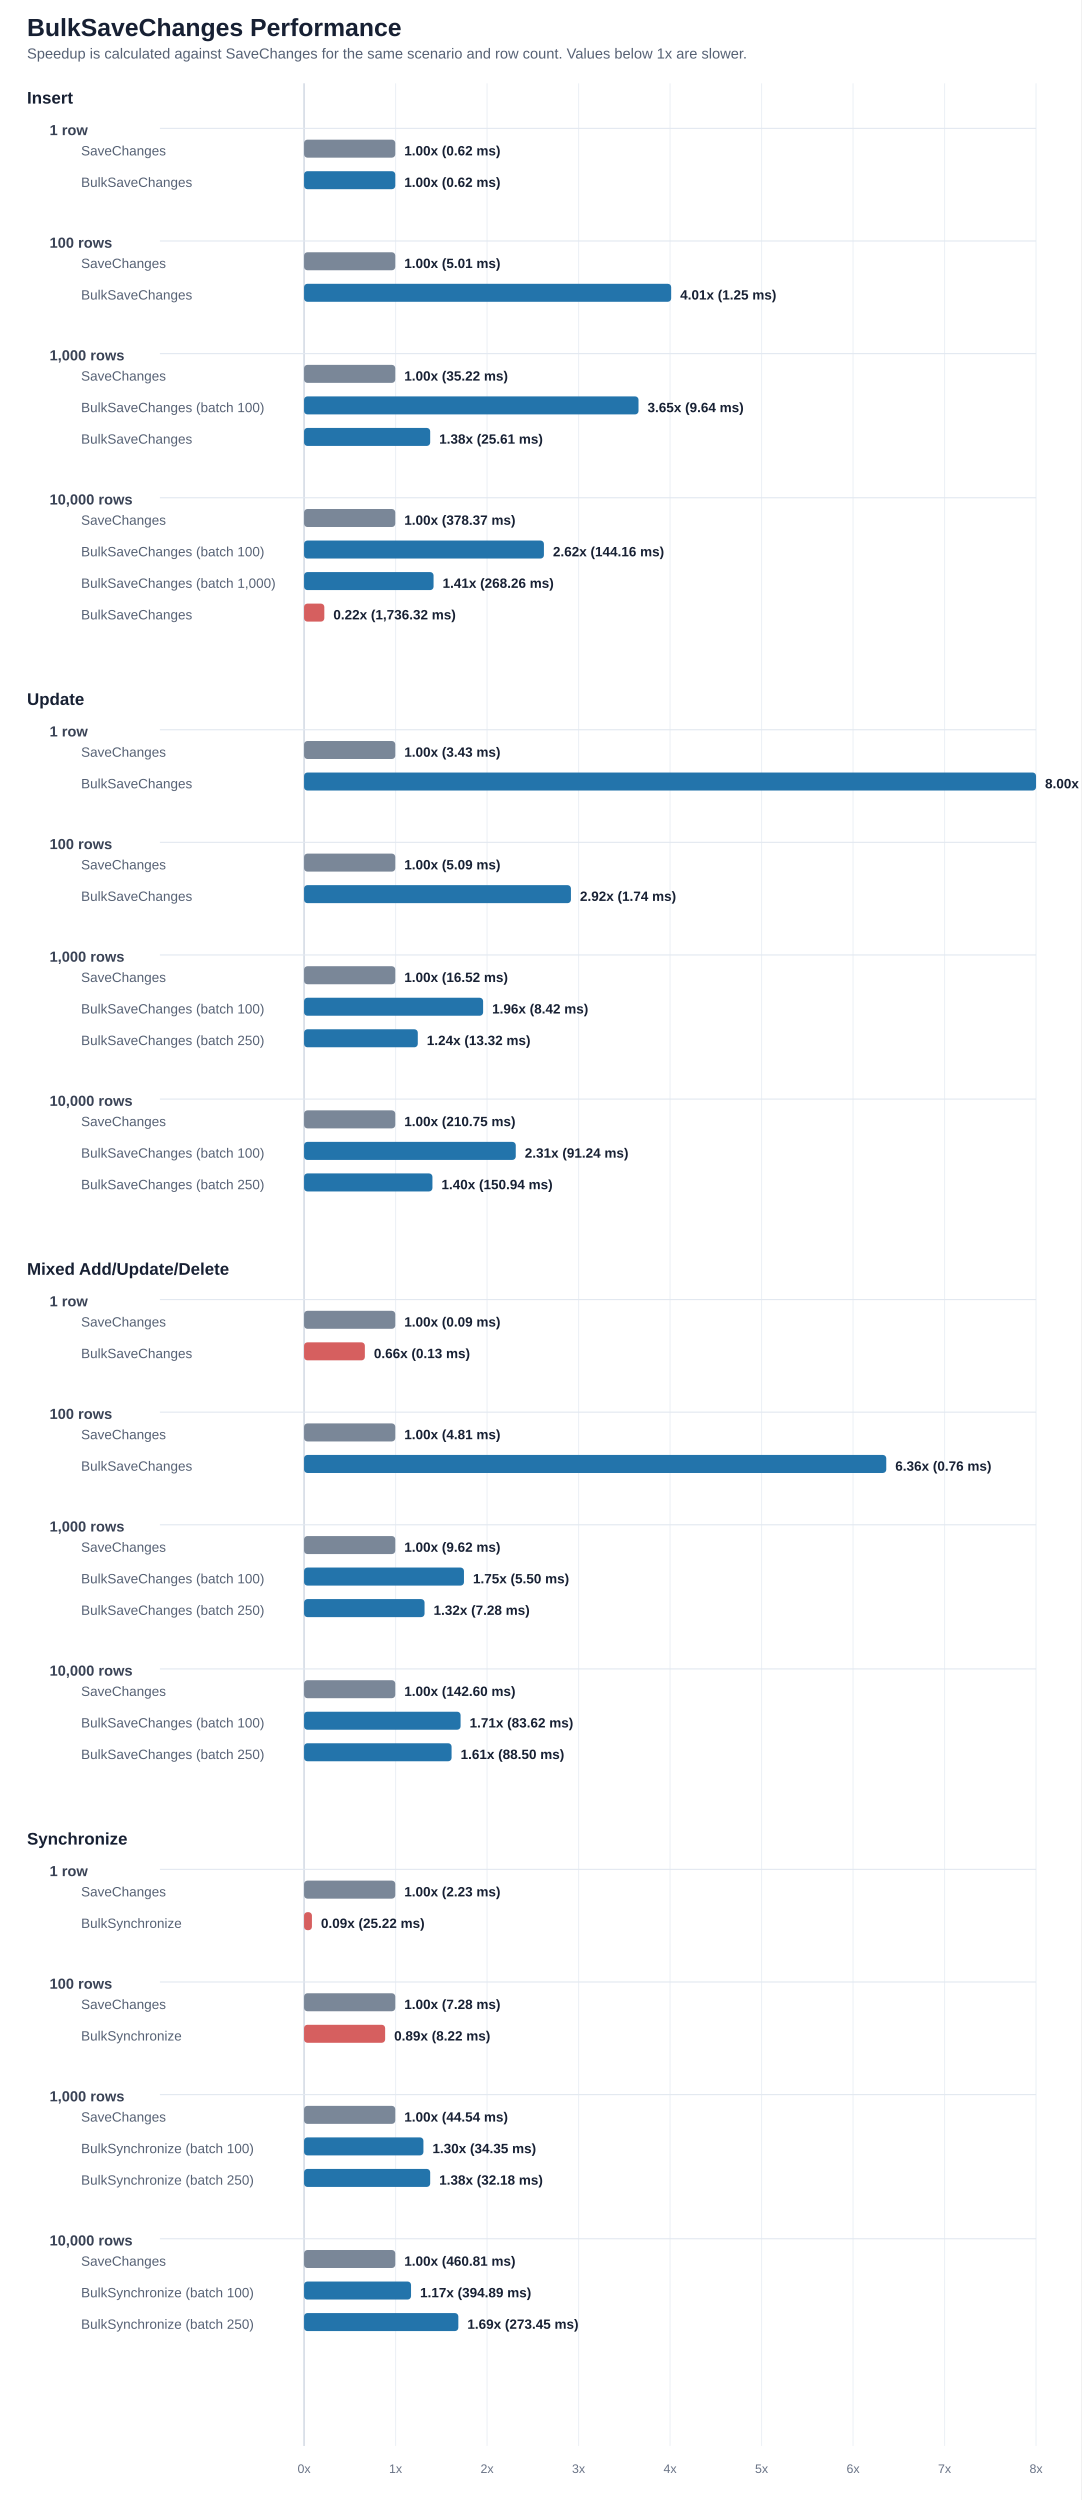
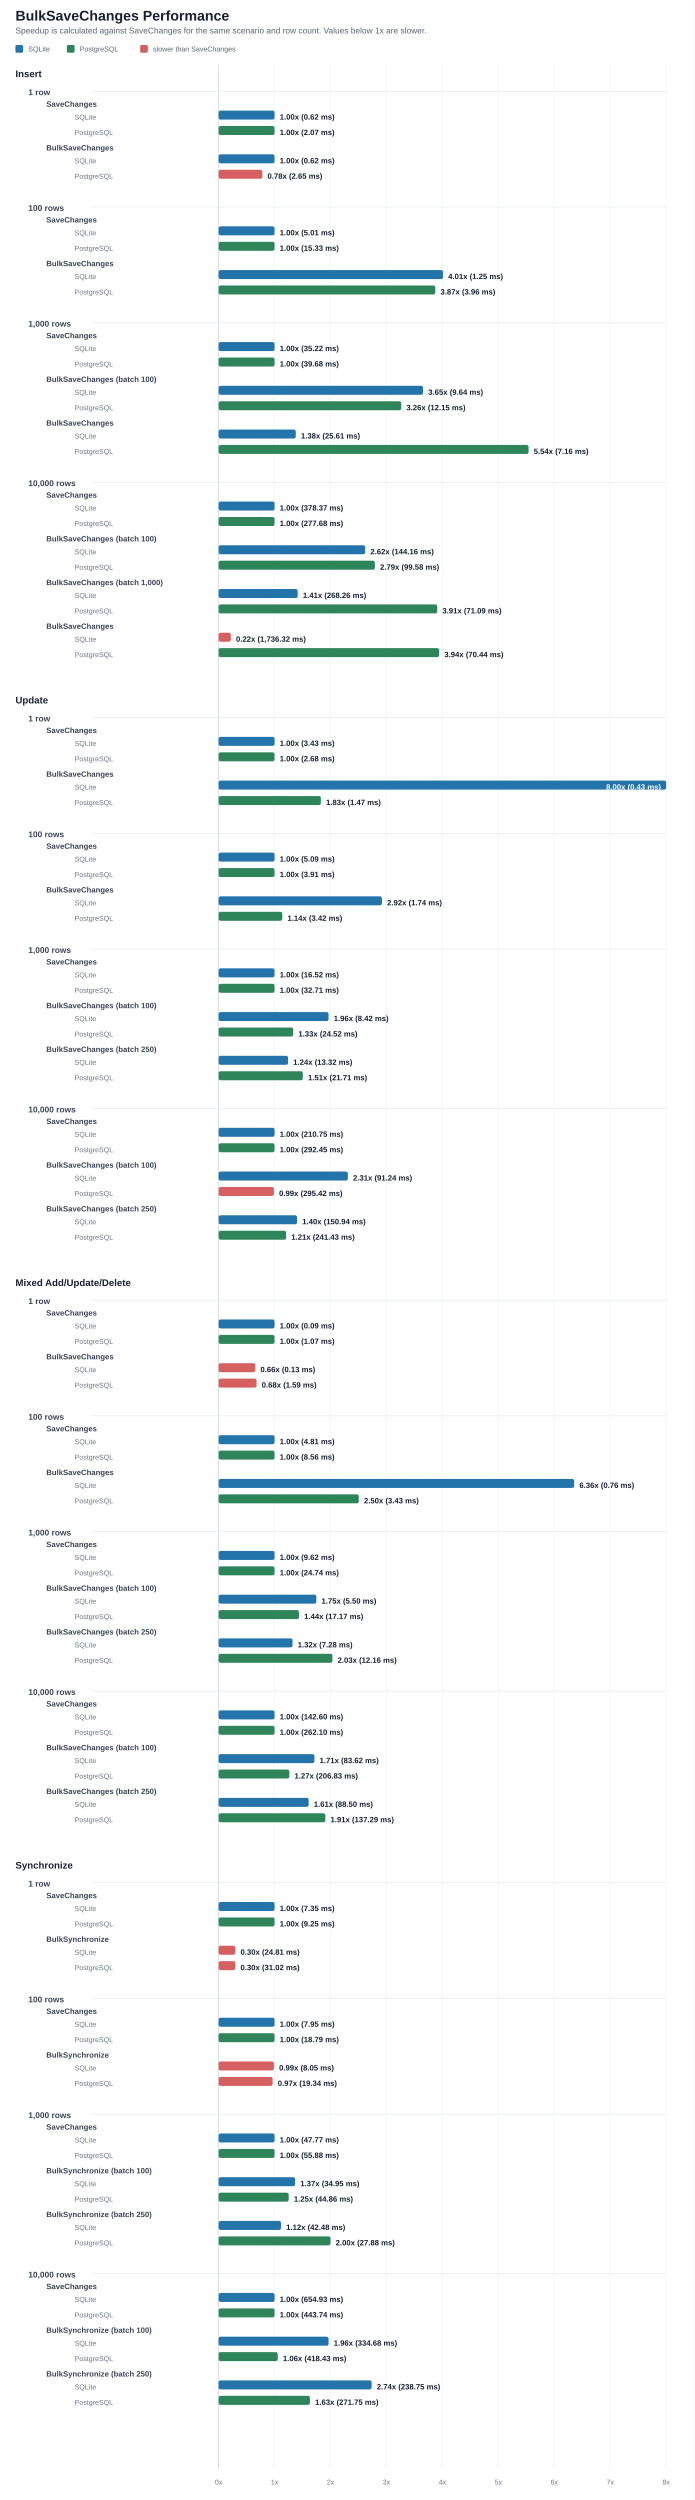
- <svg xmlns="http://www.w3.org/2000/svg" width="960" height="2220" viewBox="0 0 960 2220" role="img" aria-labelledby="title desc">
+ <svg xmlns="http://www.w3.org/2000/svg" width="1080" height="3888" viewBox="0 0 1080 3888" role="img" aria-labelledby="title desc">
  <rect width="100%" height="100%" fill="#ffffff" />
  <style>
    text { font-family: Segoe UI, Arial, sans-serif; fill: #172033; }
    .title { font-size: 22px; font-weight: 700; }
    .subtitle { font-size: 13px; fill: #566174; }
    .scenario { font-size: 15px; font-weight: 700; }
    .row-count { font-size: 13px; font-weight: 700; fill: #394255; }
-     .method { font-size: 12px; fill: #566174; }
+     .method-heading { font-size: 12px; font-weight: 700; fill: #394255; }
+     .database { font-size: 11px; fill: #697386; }
    .subsection-rule { stroke: #e2e8f0; stroke-width: 1; }
    .axis { stroke: #c9d1dd; stroke-width: 1; }
    .grid { stroke: #edf1f6; stroke-width: 1; }
    .tick { font-size: 11px; fill: #697386; }
    .value { font-size: 12px; font-weight: 600; }
+     .value-inside { font-size: 12px; font-weight: 600; fill: #ffffff; }
+     .legend { font-size: 11px; fill: #566174; }
  </style>
  <text x="24" y="32" class="title">BulkSaveChanges Performance</text>
  <text x="24" y="52" class="subtitle">Speedup is calculated against SaveChanges for the same scenario and row count. Values below 1x are slower.</text>
-   <line x1="270" y1="74" x2="270" y2="2172" class="grid" />
-   <text x="270" y="2196" class="tick" text-anchor="middle">0x</text>
-   <line x1="351.25" y1="74" x2="351.25" y2="2172" class="grid" />
-   <text x="351.25" y="2196" class="tick" text-anchor="middle">1x</text>
-   <line x1="432.5" y1="74" x2="432.5" y2="2172" class="grid" />
-   <text x="432.5" y="2196" class="tick" text-anchor="middle">2x</text>
-   <line x1="513.75" y1="74" x2="513.75" y2="2172" class="grid" />
-   <text x="513.75" y="2196" class="tick" text-anchor="middle">3x</text>
-   <line x1="595" y1="74" x2="595" y2="2172" class="grid" />
-   <text x="595" y="2196" class="tick" text-anchor="middle">4x</text>
-   <line x1="676.25" y1="74" x2="676.25" y2="2172" class="grid" />
-   <text x="676.25" y="2196" class="tick" text-anchor="middle">5x</text>
-   <line x1="757.5" y1="74" x2="757.5" y2="2172" class="grid" />
-   <text x="757.5" y="2196" class="tick" text-anchor="middle">6x</text>
-   <line x1="838.75" y1="74" x2="838.75" y2="2172" class="grid" />
-   <text x="838.75" y="2196" class="tick" text-anchor="middle">7x</text>
-   <line x1="920" y1="74" x2="920" y2="2172" class="grid" />
-   <text x="920" y="2196" class="tick" text-anchor="middle">8x</text>
-   <line x1="270" y1="74" x2="270" y2="2172" class="axis" />
-   <text x="24" y="92" class="scenario">Insert</text>
-   <text x="44" y="120" class="row-count">1 row</text>
-   <line x1="142" y1="114" x2="920" y2="114" class="subsection-rule" />
-   <text x="72" y="138" class="method">SaveChanges</text>
-   <rect x="270" y="124" width="81" height="16" rx="3" fill="#7a8798" />
-   <text x="359" y="138" class="value">1.00x (0.62 ms)</text>
-   <text x="72" y="166" class="method">BulkSaveChanges</text>
-   <rect x="270" y="152" width="81" height="16" rx="3" fill="#2374ab" />
-   <text x="359" y="166" class="value">1.00x (0.62 ms)</text>
-   <text x="44" y="220" class="row-count">100 rows</text>
-   <line x1="142" y1="214" x2="920" y2="214" class="subsection-rule" />
-   <text x="72" y="238" class="method">SaveChanges</text>
-   <rect x="270" y="224" width="81" height="16" rx="3" fill="#7a8798" />
-   <text x="359" y="238" class="value">1.00x (5.01 ms)</text>
-   <text x="72" y="266" class="method">BulkSaveChanges</text>
-   <rect x="270" y="252" width="326" height="16" rx="3" fill="#2374ab" />
-   <text x="604" y="266" class="value">4.01x (1.25 ms)</text>
-   <text x="44" y="320" class="row-count">1,000 rows</text>
-   <line x1="142" y1="314" x2="920" y2="314" class="subsection-rule" />
-   <text x="72" y="338" class="method">SaveChanges</text>
-   <rect x="270" y="324" width="81" height="16" rx="3" fill="#7a8798" />
-   <text x="359" y="338" class="value">1.00x (35.22 ms)</text>
-   <text x="72" y="366" class="method">BulkSaveChanges (batch 100)</text>
-   <rect x="270" y="352" width="297" height="16" rx="3" fill="#2374ab" />
-   <text x="575" y="366" class="value">3.65x (9.64 ms)</text>
-   <text x="72" y="394" class="method">BulkSaveChanges</text>
-   <rect x="270" y="380" width="112" height="16" rx="3" fill="#2374ab" />
-   <text x="390" y="394" class="value">1.38x (25.61 ms)</text>
-   <text x="44" y="448" class="row-count">10,000 rows</text>
-   <line x1="142" y1="442" x2="920" y2="442" class="subsection-rule" />
-   <text x="72" y="466" class="method">SaveChanges</text>
-   <rect x="270" y="452" width="81" height="16" rx="3" fill="#7a8798" />
-   <text x="359" y="466" class="value">1.00x (378.37 ms)</text>
-   <text x="72" y="494" class="method">BulkSaveChanges (batch 100)</text>
-   <rect x="270" y="480" width="213" height="16" rx="3" fill="#2374ab" />
-   <text x="491" y="494" class="value">2.62x (144.16 ms)</text>
-   <text x="72" y="522" class="method">BulkSaveChanges (batch 1,000)</text>
-   <rect x="270" y="508" width="115" height="16" rx="3" fill="#2374ab" />
-   <text x="393" y="522" class="value">1.41x (268.26 ms)</text>
-   <text x="72" y="550" class="method">BulkSaveChanges</text>
-   <rect x="270" y="536" width="18" height="16" rx="3" fill="#d65f5f" />
-   <text x="296" y="550" class="value">0.22x (1,736.32 ms)</text>
-   <text x="24" y="626" class="scenario">Update</text>
-   <text x="44" y="654" class="row-count">1 row</text>
-   <line x1="142" y1="648" x2="920" y2="648" class="subsection-rule" />
-   <text x="72" y="672" class="method">SaveChanges</text>
-   <rect x="270" y="658" width="81" height="16" rx="3" fill="#7a8798" />
-   <text x="359" y="672" class="value">1.00x (3.43 ms)</text>
-   <text x="72" y="700" class="method">BulkSaveChanges</text>
-   <rect x="270" y="686" width="650" height="16" rx="3" fill="#2374ab" />
-   <text x="928" y="700" class="value">8.00x (0.43 ms)</text>
-   <text x="44" y="754" class="row-count">100 rows</text>
-   <line x1="142" y1="748" x2="920" y2="748" class="subsection-rule" />
-   <text x="72" y="772" class="method">SaveChanges</text>
-   <rect x="270" y="758" width="81" height="16" rx="3" fill="#7a8798" />
-   <text x="359" y="772" class="value">1.00x (5.09 ms)</text>
-   <text x="72" y="800" class="method">BulkSaveChanges</text>
-   <rect x="270" y="786" width="237" height="16" rx="3" fill="#2374ab" />
-   <text x="515" y="800" class="value">2.92x (1.74 ms)</text>
-   <text x="44" y="854" class="row-count">1,000 rows</text>
-   <line x1="142" y1="848" x2="920" y2="848" class="subsection-rule" />
-   <text x="72" y="872" class="method">SaveChanges</text>
-   <rect x="270" y="858" width="81" height="16" rx="3" fill="#7a8798" />
-   <text x="359" y="872" class="value">1.00x (16.52 ms)</text>
-   <text x="72" y="900" class="method">BulkSaveChanges (batch 100)</text>
-   <rect x="270" y="886" width="159" height="16" rx="3" fill="#2374ab" />
-   <text x="437" y="900" class="value">1.96x (8.42 ms)</text>
-   <text x="72" y="928" class="method">BulkSaveChanges (batch 250)</text>
-   <rect x="270" y="914" width="101" height="16" rx="3" fill="#2374ab" />
-   <text x="379" y="928" class="value">1.24x (13.32 ms)</text>
-   <text x="44" y="982" class="row-count">10,000 rows</text>
-   <line x1="142" y1="976" x2="920" y2="976" class="subsection-rule" />
-   <text x="72" y="1000" class="method">SaveChanges</text>
-   <rect x="270" y="986" width="81" height="16" rx="3" fill="#7a8798" />
-   <text x="359" y="1000" class="value">1.00x (210.75 ms)</text>
-   <text x="72" y="1028" class="method">BulkSaveChanges (batch 100)</text>
-   <rect x="270" y="1014" width="188" height="16" rx="3" fill="#2374ab" />
-   <text x="466" y="1028" class="value">2.31x (91.24 ms)</text>
-   <text x="72" y="1056" class="method">BulkSaveChanges (batch 250)</text>
-   <rect x="270" y="1042" width="114" height="16" rx="3" fill="#2374ab" />
-   <text x="392" y="1056" class="value">1.40x (150.94 ms)</text>
-   <text x="24" y="1132" class="scenario">Mixed Add/Update/Delete</text>
-   <text x="44" y="1160" class="row-count">1 row</text>
-   <line x1="142" y1="1154" x2="920" y2="1154" class="subsection-rule" />
-   <text x="72" y="1178" class="method">SaveChanges</text>
-   <rect x="270" y="1164" width="81" height="16" rx="3" fill="#7a8798" />
-   <text x="359" y="1178" class="value">1.00x (0.09 ms)</text>
-   <text x="72" y="1206" class="method">BulkSaveChanges</text>
-   <rect x="270" y="1192" width="54" height="16" rx="3" fill="#d65f5f" />
-   <text x="332" y="1206" class="value">0.66x (0.13 ms)</text>
-   <text x="44" y="1260" class="row-count">100 rows</text>
-   <line x1="142" y1="1254" x2="920" y2="1254" class="subsection-rule" />
-   <text x="72" y="1278" class="method">SaveChanges</text>
-   <rect x="270" y="1264" width="81" height="16" rx="3" fill="#7a8798" />
-   <text x="359" y="1278" class="value">1.00x (4.81 ms)</text>
-   <text x="72" y="1306" class="method">BulkSaveChanges</text>
-   <rect x="270" y="1292" width="517" height="16" rx="3" fill="#2374ab" />
-   <text x="795" y="1306" class="value">6.36x (0.76 ms)</text>
-   <text x="44" y="1360" class="row-count">1,000 rows</text>
-   <line x1="142" y1="1354" x2="920" y2="1354" class="subsection-rule" />
-   <text x="72" y="1378" class="method">SaveChanges</text>
-   <rect x="270" y="1364" width="81" height="16" rx="3" fill="#7a8798" />
-   <text x="359" y="1378" class="value">1.00x (9.62 ms)</text>
-   <text x="72" y="1406" class="method">BulkSaveChanges (batch 100)</text>
-   <rect x="270" y="1392" width="142" height="16" rx="3" fill="#2374ab" />
-   <text x="420" y="1406" class="value">1.75x (5.50 ms)</text>
-   <text x="72" y="1434" class="method">BulkSaveChanges (batch 250)</text>
-   <rect x="270" y="1420" width="107" height="16" rx="3" fill="#2374ab" />
-   <text x="385" y="1434" class="value">1.32x (7.28 ms)</text>
-   <text x="44" y="1488" class="row-count">10,000 rows</text>
-   <line x1="142" y1="1482" x2="920" y2="1482" class="subsection-rule" />
-   <text x="72" y="1506" class="method">SaveChanges</text>
-   <rect x="270" y="1492" width="81" height="16" rx="3" fill="#7a8798" />
-   <text x="359" y="1506" class="value">1.00x (142.60 ms)</text>
-   <text x="72" y="1534" class="method">BulkSaveChanges (batch 100)</text>
-   <rect x="270" y="1520" width="139" height="16" rx="3" fill="#2374ab" />
-   <text x="417" y="1534" class="value">1.71x (83.62 ms)</text>
-   <text x="72" y="1562" class="method">BulkSaveChanges (batch 250)</text>
-   <rect x="270" y="1548" width="131" height="16" rx="3" fill="#2374ab" />
-   <text x="409" y="1562" class="value">1.61x (88.50 ms)</text>
-   <text x="24" y="1638" class="scenario">Synchronize</text>
-   <text x="44" y="1666" class="row-count">1 row</text>
-   <line x1="142" y1="1660" x2="920" y2="1660" class="subsection-rule" />
-   <text x="72" y="1684" class="method">SaveChanges</text>
-   <rect x="270" y="1670" width="81" height="16" rx="3" fill="#7a8798" />
-   <text x="359" y="1684" class="value">1.00x (2.23 ms)</text>
-   <text x="72" y="1712" class="method">BulkSynchronize</text>
-   <rect x="270" y="1698" width="7" height="16" rx="3" fill="#d65f5f" />
-   <text x="285" y="1712" class="value">0.09x (25.22 ms)</text>
-   <text x="44" y="1766" class="row-count">100 rows</text>
-   <line x1="142" y1="1760" x2="920" y2="1760" class="subsection-rule" />
-   <text x="72" y="1784" class="method">SaveChanges</text>
-   <rect x="270" y="1770" width="81" height="16" rx="3" fill="#7a8798" />
-   <text x="359" y="1784" class="value">1.00x (7.28 ms)</text>
-   <text x="72" y="1812" class="method">BulkSynchronize</text>
-   <rect x="270" y="1798" width="72" height="16" rx="3" fill="#d65f5f" />
-   <text x="350" y="1812" class="value">0.89x (8.22 ms)</text>
-   <text x="44" y="1866" class="row-count">1,000 rows</text>
-   <line x1="142" y1="1860" x2="920" y2="1860" class="subsection-rule" />
-   <text x="72" y="1884" class="method">SaveChanges</text>
-   <rect x="270" y="1870" width="81" height="16" rx="3" fill="#7a8798" />
-   <text x="359" y="1884" class="value">1.00x (44.54 ms)</text>
-   <text x="72" y="1912" class="method">BulkSynchronize (batch 100)</text>
-   <rect x="270" y="1898" width="106" height="16" rx="3" fill="#2374ab" />
-   <text x="384" y="1912" class="value">1.30x (34.35 ms)</text>
-   <text x="72" y="1940" class="method">BulkSynchronize (batch 250)</text>
-   <rect x="270" y="1926" width="112" height="16" rx="3" fill="#2374ab" />
-   <text x="390" y="1940" class="value">1.38x (32.18 ms)</text>
-   <text x="44" y="1994" class="row-count">10,000 rows</text>
-   <line x1="142" y1="1988" x2="920" y2="1988" class="subsection-rule" />
-   <text x="72" y="2012" class="method">SaveChanges</text>
-   <rect x="270" y="1998" width="81" height="16" rx="3" fill="#7a8798" />
-   <text x="359" y="2012" class="value">1.00x (460.81 ms)</text>
-   <text x="72" y="2040" class="method">BulkSynchronize (batch 100)</text>
-   <rect x="270" y="2026" width="95" height="16" rx="3" fill="#2374ab" />
-   <text x="373" y="2040" class="value">1.17x (394.89 ms)</text>
-   <text x="72" y="2068" class="method">BulkSynchronize (batch 250)</text>
-   <rect x="270" y="2054" width="137" height="16" rx="3" fill="#2374ab" />
-   <text x="415" y="2068" class="value">1.69x (273.45 ms)</text>
+   <rect x="24" y="70" width="12" height="12" rx="2" fill="#2374ab" />
+   <text x="44" y="80" class="legend">SQLite</text>
+   <rect x="104" y="70" width="12" height="12" rx="2" fill="#2f855a" />
+   <text x="124" y="80" class="legend">PostgreSQL</text>
+   <rect x="218" y="70" width="12" height="12" rx="2" fill="#d65f5f" />
+   <text x="238" y="80" class="legend">slower than SaveChanges</text>
+   <line x1="340" y1="102" x2="340" y2="3840" class="grid" />
+   <text x="340" y="3864" class="tick" text-anchor="middle">0x</text>
+   <line x1="427" y1="102" x2="427" y2="3840" class="grid" />
+   <text x="427" y="3864" class="tick" text-anchor="middle">1x</text>
+   <line x1="514" y1="102" x2="514" y2="3840" class="grid" />
+   <text x="514" y="3864" class="tick" text-anchor="middle">2x</text>
+   <line x1="601" y1="102" x2="601" y2="3840" class="grid" />
+   <text x="601" y="3864" class="tick" text-anchor="middle">3x</text>
+   <line x1="688" y1="102" x2="688" y2="3840" class="grid" />
+   <text x="688" y="3864" class="tick" text-anchor="middle">4x</text>
+   <line x1="775" y1="102" x2="775" y2="3840" class="grid" />
+   <text x="775" y="3864" class="tick" text-anchor="middle">5x</text>
+   <line x1="862" y1="102" x2="862" y2="3840" class="grid" />
+   <text x="862" y="3864" class="tick" text-anchor="middle">6x</text>
+   <line x1="949" y1="102" x2="949" y2="3840" class="grid" />
+   <text x="949" y="3864" class="tick" text-anchor="middle">7x</text>
+   <line x1="1036" y1="102" x2="1036" y2="3840" class="grid" />
+   <text x="1036" y="3864" class="tick" text-anchor="middle">8x</text>
+   <line x1="340" y1="102" x2="340" y2="3840" class="axis" />
+   <text x="24" y="120" class="scenario">Insert</text>
+   <text x="44" y="148" class="row-count">1 row</text>
+   <line x1="142" y1="142" x2="1036" y2="142" class="subsection-rule" />
+   <text x="72" y="166" class="method-heading">SaveChanges</text>
+   <text x="116" y="186" class="database">SQLite</text>
+   <rect x="340" y="172" width="87" height="14" rx="3" fill="#2374ab" />
+   <text x="435" y="186" class="value" text-anchor="start">1.00x (0.62 ms)</text>
+   <text x="116" y="210" class="database">PostgreSQL</text>
+   <rect x="340" y="196" width="87" height="14" rx="3" fill="#2f855a" />
+   <text x="435" y="210" class="value" text-anchor="start">1.00x (2.07 ms)</text>
+   <text x="72" y="234" class="method-heading">BulkSaveChanges</text>
+   <text x="116" y="254" class="database">SQLite</text>
+   <rect x="340" y="240" width="87" height="14" rx="3" fill="#2374ab" />
+   <text x="435" y="254" class="value" text-anchor="start">1.00x (0.62 ms)</text>
+   <text x="116" y="278" class="database">PostgreSQL</text>
+   <rect x="340" y="264" width="68" height="14" rx="3" fill="#d65f5f" />
+   <text x="416" y="278" class="value" text-anchor="start">0.78x (2.65 ms)</text>
+   <text x="44" y="328" class="row-count">100 rows</text>
+   <line x1="142" y1="322" x2="1036" y2="322" class="subsection-rule" />
+   <text x="72" y="346" class="method-heading">SaveChanges</text>
+   <text x="116" y="366" class="database">SQLite</text>
+   <rect x="340" y="352" width="87" height="14" rx="3" fill="#2374ab" />
+   <text x="435" y="366" class="value" text-anchor="start">1.00x (5.01 ms)</text>
+   <text x="116" y="390" class="database">PostgreSQL</text>
+   <rect x="340" y="376" width="87" height="14" rx="3" fill="#2f855a" />
+   <text x="435" y="390" class="value" text-anchor="start">1.00x (15.33 ms)</text>
+   <text x="72" y="414" class="method-heading">BulkSaveChanges</text>
+   <text x="116" y="434" class="database">SQLite</text>
+   <rect x="340" y="420" width="349" height="14" rx="3" fill="#2374ab" />
+   <text x="697" y="434" class="value" text-anchor="start">4.01x (1.25 ms)</text>
+   <text x="116" y="458" class="database">PostgreSQL</text>
+   <rect x="340" y="444" width="337" height="14" rx="3" fill="#2f855a" />
+   <text x="685" y="458" class="value" text-anchor="start">3.87x (3.96 ms)</text>
+   <text x="44" y="508" class="row-count">1,000 rows</text>
+   <line x1="142" y1="502" x2="1036" y2="502" class="subsection-rule" />
+   <text x="72" y="526" class="method-heading">SaveChanges</text>
+   <text x="116" y="546" class="database">SQLite</text>
+   <rect x="340" y="532" width="87" height="14" rx="3" fill="#2374ab" />
+   <text x="435" y="546" class="value" text-anchor="start">1.00x (35.22 ms)</text>
+   <text x="116" y="570" class="database">PostgreSQL</text>
+   <rect x="340" y="556" width="87" height="14" rx="3" fill="#2f855a" />
+   <text x="435" y="570" class="value" text-anchor="start">1.00x (39.68 ms)</text>
+   <text x="72" y="594" class="method-heading">BulkSaveChanges (batch 100)</text>
+   <text x="116" y="614" class="database">SQLite</text>
+   <rect x="340" y="600" width="318" height="14" rx="3" fill="#2374ab" />
+   <text x="666" y="614" class="value" text-anchor="start">3.65x (9.64 ms)</text>
+   <text x="116" y="638" class="database">PostgreSQL</text>
+   <rect x="340" y="624" width="284" height="14" rx="3" fill="#2f855a" />
+   <text x="632" y="638" class="value" text-anchor="start">3.26x (12.15 ms)</text>
+   <text x="72" y="662" class="method-heading">BulkSaveChanges</text>
+   <text x="116" y="682" class="database">SQLite</text>
+   <rect x="340" y="668" width="120" height="14" rx="3" fill="#2374ab" />
+   <text x="468" y="682" class="value" text-anchor="start">1.38x (25.61 ms)</text>
+   <text x="116" y="706" class="database">PostgreSQL</text>
+   <rect x="340" y="692" width="482" height="14" rx="3" fill="#2f855a" />
+   <text x="830" y="706" class="value" text-anchor="start">5.54x (7.16 ms)</text>
+   <text x="44" y="756" class="row-count">10,000 rows</text>
+   <line x1="142" y1="750" x2="1036" y2="750" class="subsection-rule" />
+   <text x="72" y="774" class="method-heading">SaveChanges</text>
+   <text x="116" y="794" class="database">SQLite</text>
+   <rect x="340" y="780" width="87" height="14" rx="3" fill="#2374ab" />
+   <text x="435" y="794" class="value" text-anchor="start">1.00x (378.37 ms)</text>
+   <text x="116" y="818" class="database">PostgreSQL</text>
+   <rect x="340" y="804" width="87" height="14" rx="3" fill="#2f855a" />
+   <text x="435" y="818" class="value" text-anchor="start">1.00x (277.68 ms)</text>
+   <text x="72" y="842" class="method-heading">BulkSaveChanges (batch 100)</text>
+   <text x="116" y="862" class="database">SQLite</text>
+   <rect x="340" y="848" width="228" height="14" rx="3" fill="#2374ab" />
+   <text x="576" y="862" class="value" text-anchor="start">2.62x (144.16 ms)</text>
+   <text x="116" y="886" class="database">PostgreSQL</text>
+   <rect x="340" y="872" width="243" height="14" rx="3" fill="#2f855a" />
+   <text x="591" y="886" class="value" text-anchor="start">2.79x (99.58 ms)</text>
+   <text x="72" y="910" class="method-heading">BulkSaveChanges (batch 1,000)</text>
+   <text x="116" y="930" class="database">SQLite</text>
+   <rect x="340" y="916" width="123" height="14" rx="3" fill="#2374ab" />
+   <text x="471" y="930" class="value" text-anchor="start">1.41x (268.26 ms)</text>
+   <text x="116" y="954" class="database">PostgreSQL</text>
+   <rect x="340" y="940" width="340" height="14" rx="3" fill="#2f855a" />
+   <text x="688" y="954" class="value" text-anchor="start">3.91x (71.09 ms)</text>
+   <text x="72" y="978" class="method-heading">BulkSaveChanges</text>
+   <text x="116" y="998" class="database">SQLite</text>
+   <rect x="340" y="984" width="19" height="14" rx="3" fill="#d65f5f" />
+   <text x="367" y="998" class="value" text-anchor="start">0.22x (1,736.32 ms)</text>
+   <text x="116" y="1022" class="database">PostgreSQL</text>
+   <rect x="340" y="1008" width="343" height="14" rx="3" fill="#2f855a" />
+   <text x="691" y="1022" class="value" text-anchor="start">3.94x (70.44 ms)</text>
+   <text x="24" y="1094" class="scenario">Update</text>
+   <text x="44" y="1122" class="row-count">1 row</text>
+   <line x1="142" y1="1116" x2="1036" y2="1116" class="subsection-rule" />
+   <text x="72" y="1140" class="method-heading">SaveChanges</text>
+   <text x="116" y="1160" class="database">SQLite</text>
+   <rect x="340" y="1146" width="87" height="14" rx="3" fill="#2374ab" />
+   <text x="435" y="1160" class="value" text-anchor="start">1.00x (3.43 ms)</text>
+   <text x="116" y="1184" class="database">PostgreSQL</text>
+   <rect x="340" y="1170" width="87" height="14" rx="3" fill="#2f855a" />
+   <text x="435" y="1184" class="value" text-anchor="start">1.00x (2.68 ms)</text>
+   <text x="72" y="1208" class="method-heading">BulkSaveChanges</text>
+   <text x="116" y="1228" class="database">SQLite</text>
+   <rect x="340" y="1214" width="696" height="14" rx="3" fill="#2374ab" />
+   <text x="1028" y="1228" class="value-inside" text-anchor="end">8.00x (0.43 ms)</text>
+   <text x="116" y="1252" class="database">PostgreSQL</text>
+   <rect x="340" y="1238" width="159" height="14" rx="3" fill="#2f855a" />
+   <text x="507" y="1252" class="value" text-anchor="start">1.83x (1.47 ms)</text>
+   <text x="44" y="1302" class="row-count">100 rows</text>
+   <line x1="142" y1="1296" x2="1036" y2="1296" class="subsection-rule" />
+   <text x="72" y="1320" class="method-heading">SaveChanges</text>
+   <text x="116" y="1340" class="database">SQLite</text>
+   <rect x="340" y="1326" width="87" height="14" rx="3" fill="#2374ab" />
+   <text x="435" y="1340" class="value" text-anchor="start">1.00x (5.09 ms)</text>
+   <text x="116" y="1364" class="database">PostgreSQL</text>
+   <rect x="340" y="1350" width="87" height="14" rx="3" fill="#2f855a" />
+   <text x="435" y="1364" class="value" text-anchor="start">1.00x (3.91 ms)</text>
+   <text x="72" y="1388" class="method-heading">BulkSaveChanges</text>
+   <text x="116" y="1408" class="database">SQLite</text>
+   <rect x="340" y="1394" width="254" height="14" rx="3" fill="#2374ab" />
+   <text x="602" y="1408" class="value" text-anchor="start">2.92x (1.74 ms)</text>
+   <text x="116" y="1432" class="database">PostgreSQL</text>
+   <rect x="340" y="1418" width="99" height="14" rx="3" fill="#2f855a" />
+   <text x="447" y="1432" class="value" text-anchor="start">1.14x (3.42 ms)</text>
+   <text x="44" y="1482" class="row-count">1,000 rows</text>
+   <line x1="142" y1="1476" x2="1036" y2="1476" class="subsection-rule" />
+   <text x="72" y="1500" class="method-heading">SaveChanges</text>
+   <text x="116" y="1520" class="database">SQLite</text>
+   <rect x="340" y="1506" width="87" height="14" rx="3" fill="#2374ab" />
+   <text x="435" y="1520" class="value" text-anchor="start">1.00x (16.52 ms)</text>
+   <text x="116" y="1544" class="database">PostgreSQL</text>
+   <rect x="340" y="1530" width="87" height="14" rx="3" fill="#2f855a" />
+   <text x="435" y="1544" class="value" text-anchor="start">1.00x (32.71 ms)</text>
+   <text x="72" y="1568" class="method-heading">BulkSaveChanges (batch 100)</text>
+   <text x="116" y="1588" class="database">SQLite</text>
+   <rect x="340" y="1574" width="171" height="14" rx="3" fill="#2374ab" />
+   <text x="519" y="1588" class="value" text-anchor="start">1.96x (8.42 ms)</text>
+   <text x="116" y="1612" class="database">PostgreSQL</text>
+   <rect x="340" y="1598" width="116" height="14" rx="3" fill="#2f855a" />
+   <text x="464" y="1612" class="value" text-anchor="start">1.33x (24.52 ms)</text>
+   <text x="72" y="1636" class="method-heading">BulkSaveChanges (batch 250)</text>
+   <text x="116" y="1656" class="database">SQLite</text>
+   <rect x="340" y="1642" width="108" height="14" rx="3" fill="#2374ab" />
+   <text x="456" y="1656" class="value" text-anchor="start">1.24x (13.32 ms)</text>
+   <text x="116" y="1680" class="database">PostgreSQL</text>
+   <rect x="340" y="1666" width="131" height="14" rx="3" fill="#2f855a" />
+   <text x="479" y="1680" class="value" text-anchor="start">1.51x (21.71 ms)</text>
+   <text x="44" y="1730" class="row-count">10,000 rows</text>
+   <line x1="142" y1="1724" x2="1036" y2="1724" class="subsection-rule" />
+   <text x="72" y="1748" class="method-heading">SaveChanges</text>
+   <text x="116" y="1768" class="database">SQLite</text>
+   <rect x="340" y="1754" width="87" height="14" rx="3" fill="#2374ab" />
+   <text x="435" y="1768" class="value" text-anchor="start">1.00x (210.75 ms)</text>
+   <text x="116" y="1792" class="database">PostgreSQL</text>
+   <rect x="340" y="1778" width="87" height="14" rx="3" fill="#2f855a" />
+   <text x="435" y="1792" class="value" text-anchor="start">1.00x (292.45 ms)</text>
+   <text x="72" y="1816" class="method-heading">BulkSaveChanges (batch 100)</text>
+   <text x="116" y="1836" class="database">SQLite</text>
+   <rect x="340" y="1822" width="201" height="14" rx="3" fill="#2374ab" />
+   <text x="549" y="1836" class="value" text-anchor="start">2.31x (91.24 ms)</text>
+   <text x="116" y="1860" class="database">PostgreSQL</text>
+   <rect x="340" y="1846" width="86" height="14" rx="3" fill="#d65f5f" />
+   <text x="434" y="1860" class="value" text-anchor="start">0.99x (295.42 ms)</text>
+   <text x="72" y="1884" class="method-heading">BulkSaveChanges (batch 250)</text>
+   <text x="116" y="1904" class="database">SQLite</text>
+   <rect x="340" y="1890" width="122" height="14" rx="3" fill="#2374ab" />
+   <text x="470" y="1904" class="value" text-anchor="start">1.40x (150.94 ms)</text>
+   <text x="116" y="1928" class="database">PostgreSQL</text>
+   <rect x="340" y="1914" width="105" height="14" rx="3" fill="#2f855a" />
+   <text x="453" y="1928" class="value" text-anchor="start">1.21x (241.43 ms)</text>
+   <text x="24" y="2000" class="scenario">Mixed Add/Update/Delete</text>
+   <text x="44" y="2028" class="row-count">1 row</text>
+   <line x1="142" y1="2022" x2="1036" y2="2022" class="subsection-rule" />
+   <text x="72" y="2046" class="method-heading">SaveChanges</text>
+   <text x="116" y="2066" class="database">SQLite</text>
+   <rect x="340" y="2052" width="87" height="14" rx="3" fill="#2374ab" />
+   <text x="435" y="2066" class="value" text-anchor="start">1.00x (0.09 ms)</text>
+   <text x="116" y="2090" class="database">PostgreSQL</text>
+   <rect x="340" y="2076" width="87" height="14" rx="3" fill="#2f855a" />
+   <text x="435" y="2090" class="value" text-anchor="start">1.00x (1.07 ms)</text>
+   <text x="72" y="2114" class="method-heading">BulkSaveChanges</text>
+   <text x="116" y="2134" class="database">SQLite</text>
+   <rect x="340" y="2120" width="57" height="14" rx="3" fill="#d65f5f" />
+   <text x="405" y="2134" class="value" text-anchor="start">0.66x (0.13 ms)</text>
+   <text x="116" y="2158" class="database">PostgreSQL</text>
+   <rect x="340" y="2144" width="59" height="14" rx="3" fill="#d65f5f" />
+   <text x="407" y="2158" class="value" text-anchor="start">0.68x (1.59 ms)</text>
+   <text x="44" y="2208" class="row-count">100 rows</text>
+   <line x1="142" y1="2202" x2="1036" y2="2202" class="subsection-rule" />
+   <text x="72" y="2226" class="method-heading">SaveChanges</text>
+   <text x="116" y="2246" class="database">SQLite</text>
+   <rect x="340" y="2232" width="87" height="14" rx="3" fill="#2374ab" />
+   <text x="435" y="2246" class="value" text-anchor="start">1.00x (4.81 ms)</text>
+   <text x="116" y="2270" class="database">PostgreSQL</text>
+   <rect x="340" y="2256" width="87" height="14" rx="3" fill="#2f855a" />
+   <text x="435" y="2270" class="value" text-anchor="start">1.00x (8.56 ms)</text>
+   <text x="72" y="2294" class="method-heading">BulkSaveChanges</text>
+   <text x="116" y="2314" class="database">SQLite</text>
+   <rect x="340" y="2300" width="553" height="14" rx="3" fill="#2374ab" />
+   <text x="901" y="2314" class="value" text-anchor="start">6.36x (0.76 ms)</text>
+   <text x="116" y="2338" class="database">PostgreSQL</text>
+   <rect x="340" y="2324" width="218" height="14" rx="3" fill="#2f855a" />
+   <text x="566" y="2338" class="value" text-anchor="start">2.50x (3.43 ms)</text>
+   <text x="44" y="2388" class="row-count">1,000 rows</text>
+   <line x1="142" y1="2382" x2="1036" y2="2382" class="subsection-rule" />
+   <text x="72" y="2406" class="method-heading">SaveChanges</text>
+   <text x="116" y="2426" class="database">SQLite</text>
+   <rect x="340" y="2412" width="87" height="14" rx="3" fill="#2374ab" />
+   <text x="435" y="2426" class="value" text-anchor="start">1.00x (9.62 ms)</text>
+   <text x="116" y="2450" class="database">PostgreSQL</text>
+   <rect x="340" y="2436" width="87" height="14" rx="3" fill="#2f855a" />
+   <text x="435" y="2450" class="value" text-anchor="start">1.00x (24.74 ms)</text>
+   <text x="72" y="2474" class="method-heading">BulkSaveChanges (batch 100)</text>
+   <text x="116" y="2494" class="database">SQLite</text>
+   <rect x="340" y="2480" width="152" height="14" rx="3" fill="#2374ab" />
+   <text x="500" y="2494" class="value" text-anchor="start">1.75x (5.50 ms)</text>
+   <text x="116" y="2518" class="database">PostgreSQL</text>
+   <rect x="340" y="2504" width="125" height="14" rx="3" fill="#2f855a" />
+   <text x="473" y="2518" class="value" text-anchor="start">1.44x (17.17 ms)</text>
+   <text x="72" y="2542" class="method-heading">BulkSaveChanges (batch 250)</text>
+   <text x="116" y="2562" class="database">SQLite</text>
+   <rect x="340" y="2548" width="115" height="14" rx="3" fill="#2374ab" />
+   <text x="463" y="2562" class="value" text-anchor="start">1.32x (7.28 ms)</text>
+   <text x="116" y="2586" class="database">PostgreSQL</text>
+   <rect x="340" y="2572" width="177" height="14" rx="3" fill="#2f855a" />
+   <text x="525" y="2586" class="value" text-anchor="start">2.03x (12.16 ms)</text>
+   <text x="44" y="2636" class="row-count">10,000 rows</text>
+   <line x1="142" y1="2630" x2="1036" y2="2630" class="subsection-rule" />
+   <text x="72" y="2654" class="method-heading">SaveChanges</text>
+   <text x="116" y="2674" class="database">SQLite</text>
+   <rect x="340" y="2660" width="87" height="14" rx="3" fill="#2374ab" />
+   <text x="435" y="2674" class="value" text-anchor="start">1.00x (142.60 ms)</text>
+   <text x="116" y="2698" class="database">PostgreSQL</text>
+   <rect x="340" y="2684" width="87" height="14" rx="3" fill="#2f855a" />
+   <text x="435" y="2698" class="value" text-anchor="start">1.00x (262.10 ms)</text>
+   <text x="72" y="2722" class="method-heading">BulkSaveChanges (batch 100)</text>
+   <text x="116" y="2742" class="database">SQLite</text>
+   <rect x="340" y="2728" width="149" height="14" rx="3" fill="#2374ab" />
+   <text x="497" y="2742" class="value" text-anchor="start">1.71x (83.62 ms)</text>
+   <text x="116" y="2766" class="database">PostgreSQL</text>
+   <rect x="340" y="2752" width="110" height="14" rx="3" fill="#2f855a" />
+   <text x="458" y="2766" class="value" text-anchor="start">1.27x (206.83 ms)</text>
+   <text x="72" y="2790" class="method-heading">BulkSaveChanges (batch 250)</text>
+   <text x="116" y="2810" class="database">SQLite</text>
+   <rect x="340" y="2796" width="140" height="14" rx="3" fill="#2374ab" />
+   <text x="488" y="2810" class="value" text-anchor="start">1.61x (88.50 ms)</text>
+   <text x="116" y="2834" class="database">PostgreSQL</text>
+   <rect x="340" y="2820" width="166" height="14" rx="3" fill="#2f855a" />
+   <text x="514" y="2834" class="value" text-anchor="start">1.91x (137.29 ms)</text>
+   <text x="24" y="2906" class="scenario">Synchronize</text>
+   <text x="44" y="2934" class="row-count">1 row</text>
+   <line x1="142" y1="2928" x2="1036" y2="2928" class="subsection-rule" />
+   <text x="72" y="2952" class="method-heading">SaveChanges</text>
+   <text x="116" y="2972" class="database">SQLite</text>
+   <rect x="340" y="2958" width="87" height="14" rx="3" fill="#2374ab" />
+   <text x="435" y="2972" class="value" text-anchor="start">1.00x (7.35 ms)</text>
+   <text x="116" y="2996" class="database">PostgreSQL</text>
+   <rect x="340" y="2982" width="87" height="14" rx="3" fill="#2f855a" />
+   <text x="435" y="2996" class="value" text-anchor="start">1.00x (9.25 ms)</text>
+   <text x="72" y="3020" class="method-heading">BulkSynchronize</text>
+   <text x="116" y="3040" class="database">SQLite</text>
+   <rect x="340" y="3026" width="26" height="14" rx="3" fill="#d65f5f" />
+   <text x="374" y="3040" class="value" text-anchor="start">0.30x (24.81 ms)</text>
+   <text x="116" y="3064" class="database">PostgreSQL</text>
+   <rect x="340" y="3050" width="26" height="14" rx="3" fill="#d65f5f" />
+   <text x="374" y="3064" class="value" text-anchor="start">0.30x (31.02 ms)</text>
+   <text x="44" y="3114" class="row-count">100 rows</text>
+   <line x1="142" y1="3108" x2="1036" y2="3108" class="subsection-rule" />
+   <text x="72" y="3132" class="method-heading">SaveChanges</text>
+   <text x="116" y="3152" class="database">SQLite</text>
+   <rect x="340" y="3138" width="87" height="14" rx="3" fill="#2374ab" />
+   <text x="435" y="3152" class="value" text-anchor="start">1.00x (7.95 ms)</text>
+   <text x="116" y="3176" class="database">PostgreSQL</text>
+   <rect x="340" y="3162" width="87" height="14" rx="3" fill="#2f855a" />
+   <text x="435" y="3176" class="value" text-anchor="start">1.00x (18.79 ms)</text>
+   <text x="72" y="3200" class="method-heading">BulkSynchronize</text>
+   <text x="116" y="3220" class="database">SQLite</text>
+   <rect x="340" y="3206" width="86" height="14" rx="3" fill="#d65f5f" />
+   <text x="434" y="3220" class="value" text-anchor="start">0.99x (8.05 ms)</text>
+   <text x="116" y="3244" class="database">PostgreSQL</text>
+   <rect x="340" y="3230" width="84" height="14" rx="3" fill="#d65f5f" />
+   <text x="432" y="3244" class="value" text-anchor="start">0.97x (19.34 ms)</text>
+   <text x="44" y="3294" class="row-count">1,000 rows</text>
+   <line x1="142" y1="3288" x2="1036" y2="3288" class="subsection-rule" />
+   <text x="72" y="3312" class="method-heading">SaveChanges</text>
+   <text x="116" y="3332" class="database">SQLite</text>
+   <rect x="340" y="3318" width="87" height="14" rx="3" fill="#2374ab" />
+   <text x="435" y="3332" class="value" text-anchor="start">1.00x (47.77 ms)</text>
+   <text x="116" y="3356" class="database">PostgreSQL</text>
+   <rect x="340" y="3342" width="87" height="14" rx="3" fill="#2f855a" />
+   <text x="435" y="3356" class="value" text-anchor="start">1.00x (55.88 ms)</text>
+   <text x="72" y="3380" class="method-heading">BulkSynchronize (batch 100)</text>
+   <text x="116" y="3400" class="database">SQLite</text>
+   <rect x="340" y="3386" width="119" height="14" rx="3" fill="#2374ab" />
+   <text x="467" y="3400" class="value" text-anchor="start">1.37x (34.95 ms)</text>
+   <text x="116" y="3424" class="database">PostgreSQL</text>
+   <rect x="340" y="3410" width="109" height="14" rx="3" fill="#2f855a" />
+   <text x="457" y="3424" class="value" text-anchor="start">1.25x (44.86 ms)</text>
+   <text x="72" y="3448" class="method-heading">BulkSynchronize (batch 250)</text>
+   <text x="116" y="3468" class="database">SQLite</text>
+   <rect x="340" y="3454" width="97" height="14" rx="3" fill="#2374ab" />
+   <text x="445" y="3468" class="value" text-anchor="start">1.12x (42.48 ms)</text>
+   <text x="116" y="3492" class="database">PostgreSQL</text>
+   <rect x="340" y="3478" width="174" height="14" rx="3" fill="#2f855a" />
+   <text x="522" y="3492" class="value" text-anchor="start">2.00x (27.88 ms)</text>
+   <text x="44" y="3542" class="row-count">10,000 rows</text>
+   <line x1="142" y1="3536" x2="1036" y2="3536" class="subsection-rule" />
+   <text x="72" y="3560" class="method-heading">SaveChanges</text>
+   <text x="116" y="3580" class="database">SQLite</text>
+   <rect x="340" y="3566" width="87" height="14" rx="3" fill="#2374ab" />
+   <text x="435" y="3580" class="value" text-anchor="start">1.00x (654.93 ms)</text>
+   <text x="116" y="3604" class="database">PostgreSQL</text>
+   <rect x="340" y="3590" width="87" height="14" rx="3" fill="#2f855a" />
+   <text x="435" y="3604" class="value" text-anchor="start">1.00x (443.74 ms)</text>
+   <text x="72" y="3628" class="method-heading">BulkSynchronize (batch 100)</text>
+   <text x="116" y="3648" class="database">SQLite</text>
+   <rect x="340" y="3634" width="171" height="14" rx="3" fill="#2374ab" />
+   <text x="519" y="3648" class="value" text-anchor="start">1.96x (334.68 ms)</text>
+   <text x="116" y="3672" class="database">PostgreSQL</text>
+   <rect x="340" y="3658" width="92" height="14" rx="3" fill="#2f855a" />
+   <text x="440" y="3672" class="value" text-anchor="start">1.06x (418.43 ms)</text>
+   <text x="72" y="3696" class="method-heading">BulkSynchronize (batch 250)</text>
+   <text x="116" y="3716" class="database">SQLite</text>
+   <rect x="340" y="3702" width="238" height="14" rx="3" fill="#2374ab" />
+   <text x="586" y="3716" class="value" text-anchor="start">2.74x (238.75 ms)</text>
+   <text x="116" y="3740" class="database">PostgreSQL</text>
+   <rect x="340" y="3726" width="142" height="14" rx="3" fill="#2f855a" />
+   <text x="490" y="3740" class="value" text-anchor="start">1.63x (271.75 ms)</text>
</svg>
